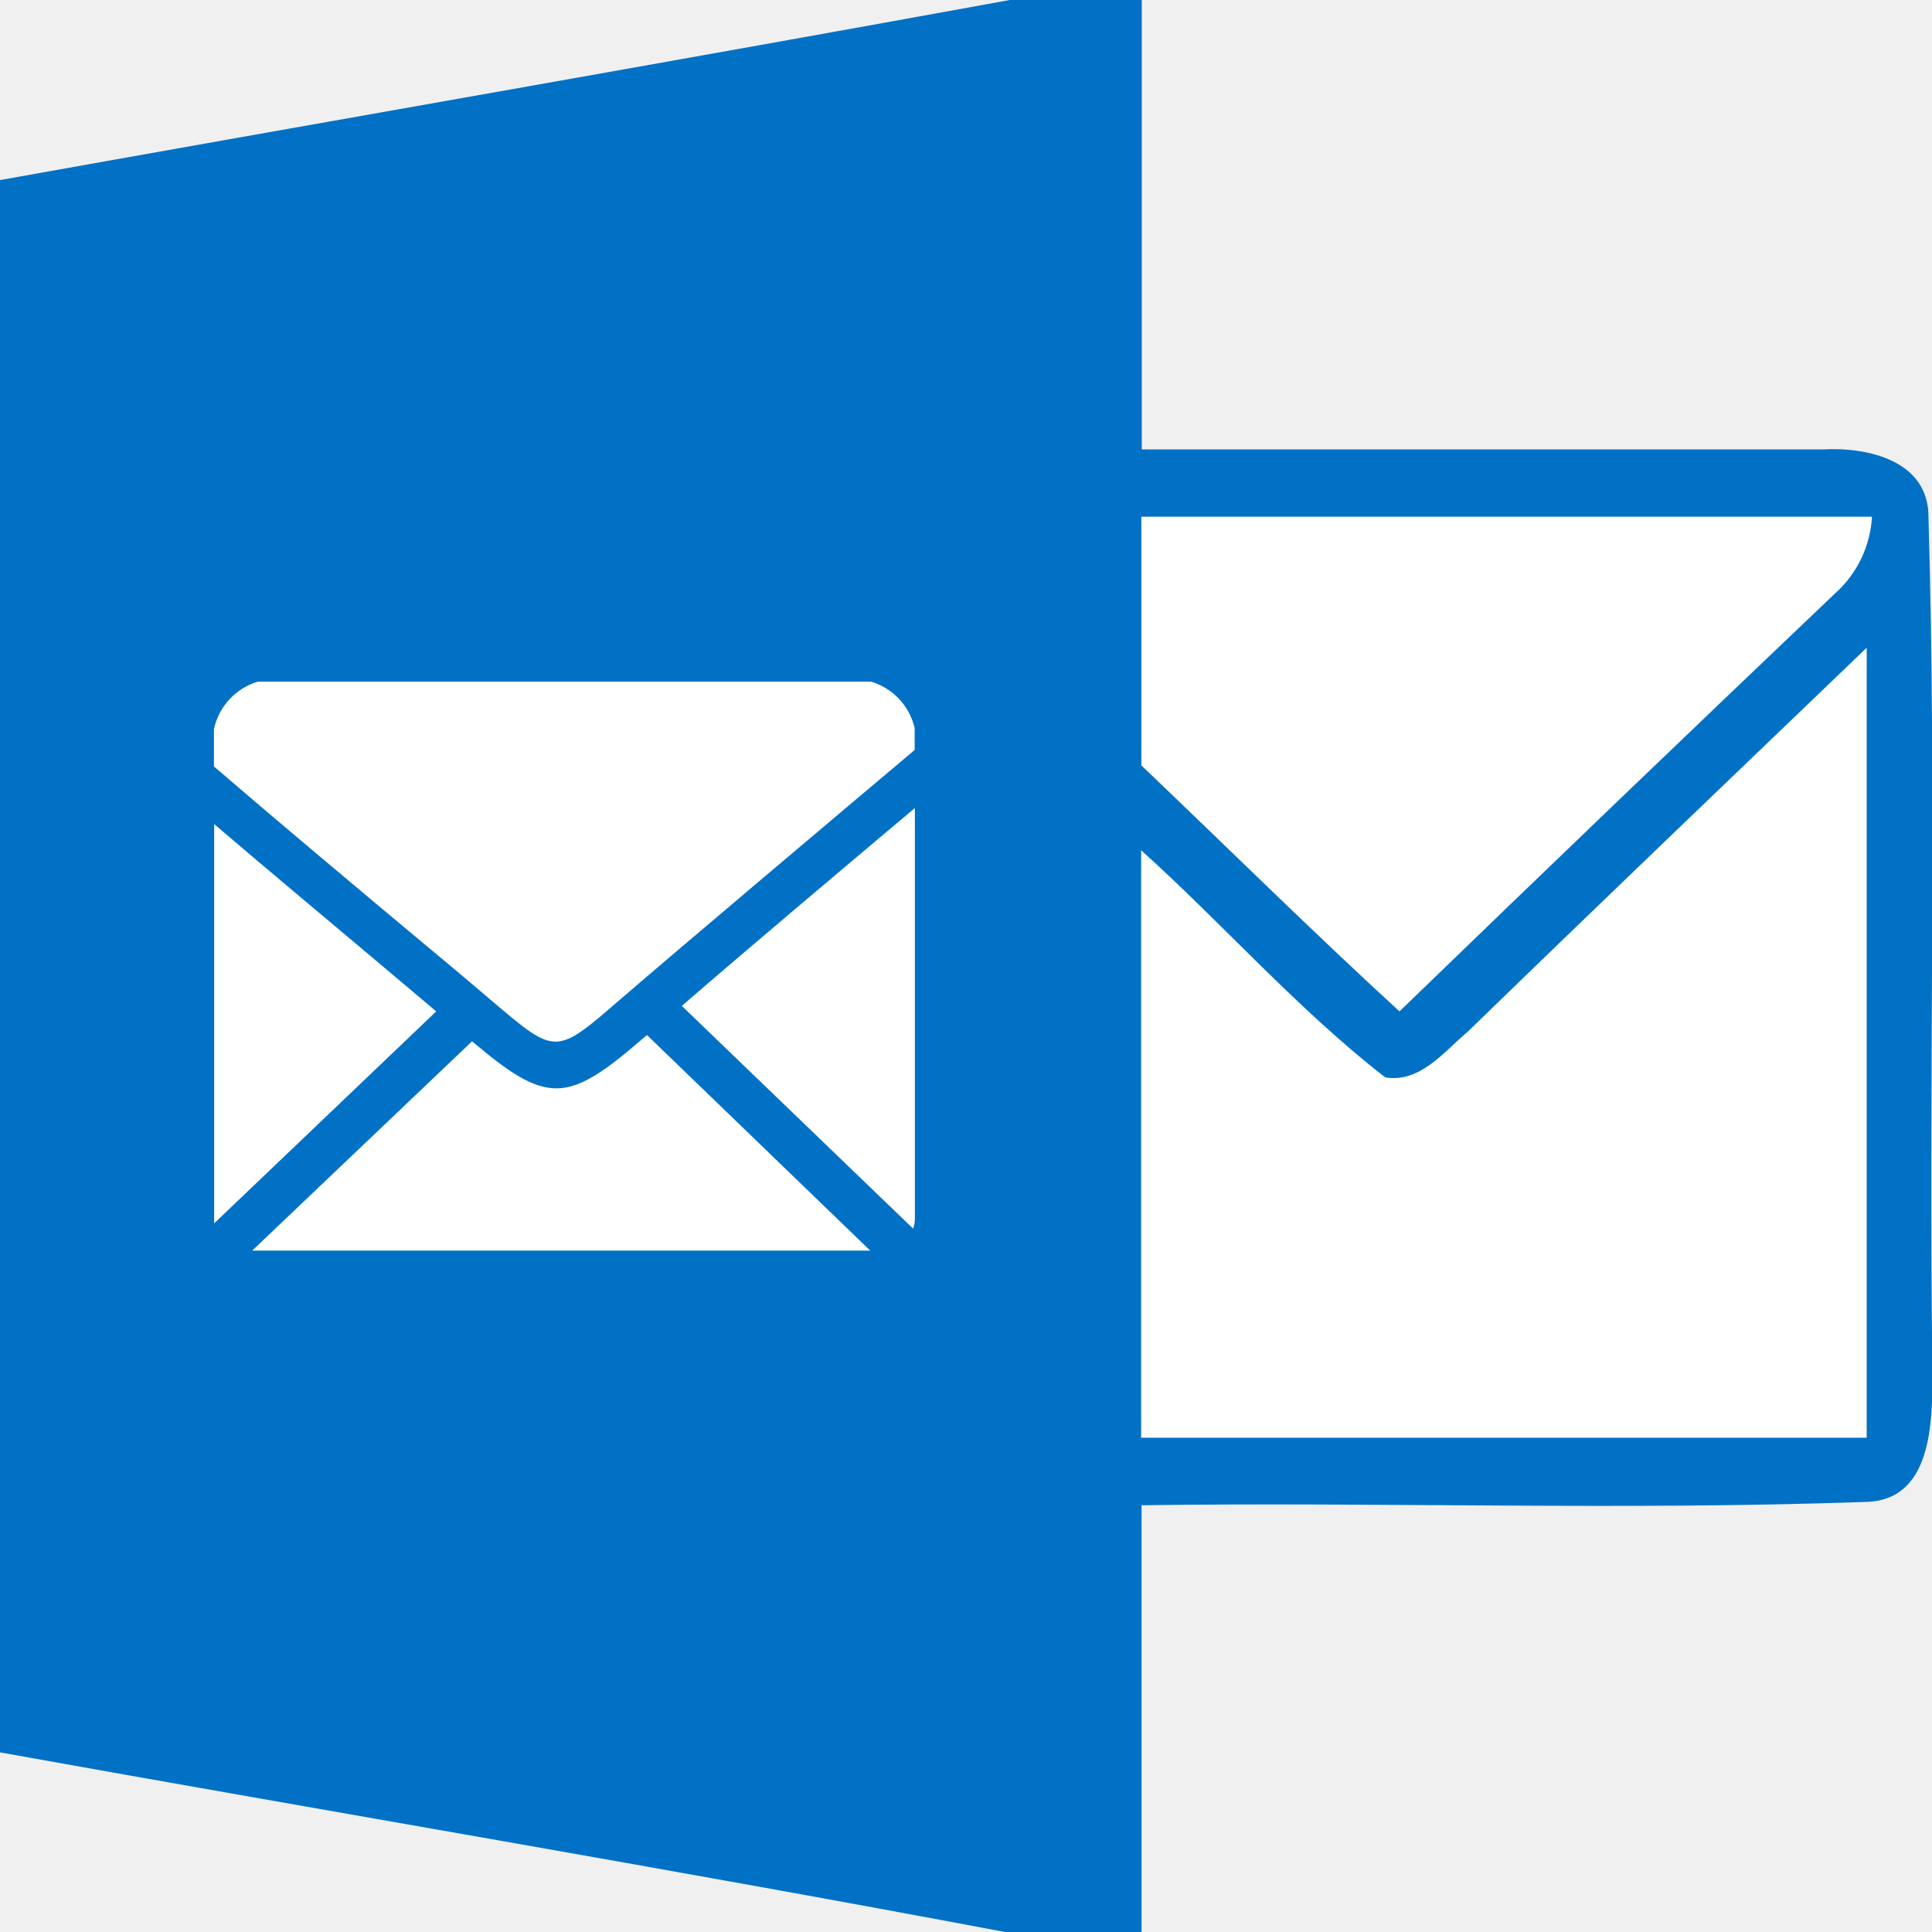
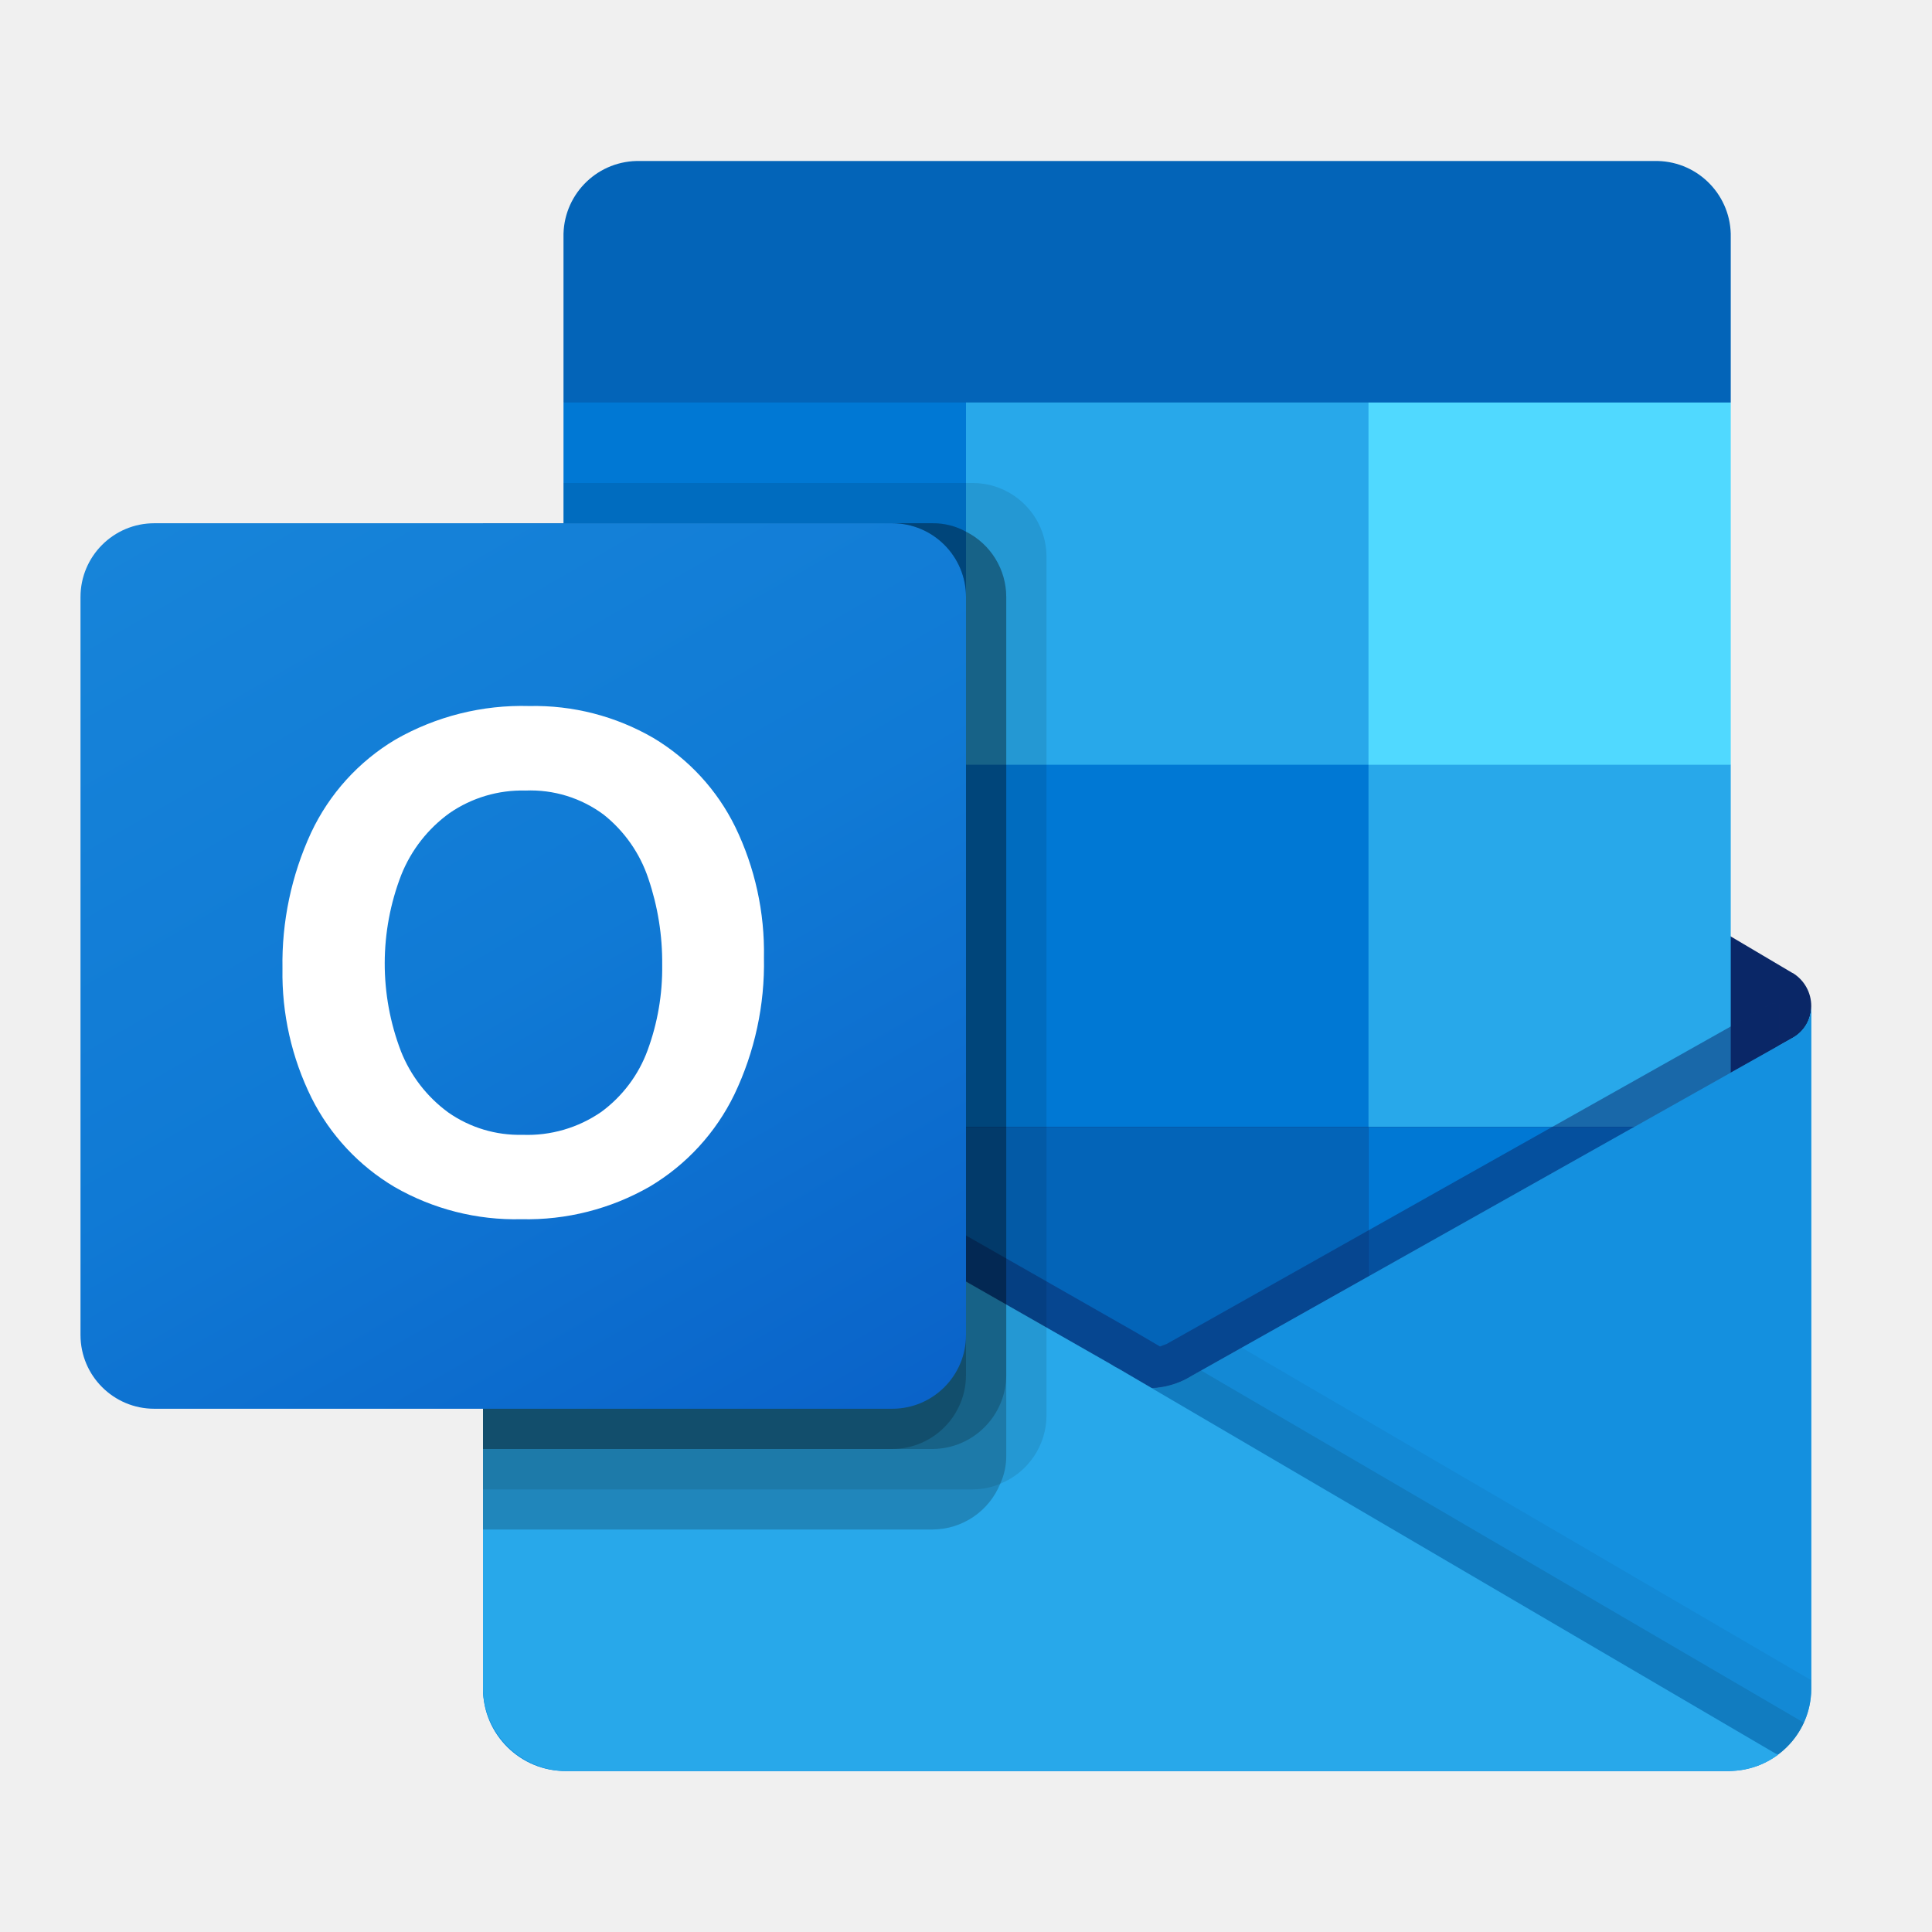
- <svg xmlns="http://www.w3.org/2000/svg" t="1791877896992" class="icon" viewBox="0 0 1024 1024" version="1.1" p-id="1695" width="200" height="200">
-   <path d="M535.249 0h69.921v238.199h361.261c23.307-1.282 56.17 5.827 55.704 36.359 4.428 150.681 0 301.595 2.098 452.392 0 26.687 0 68.756-35.893 69.106-128.189 4.545-255.563 0-383.286 1.748v226.196h-72.369C355.434 990.554 177.601 960.721 0 928.79V95.443C178.416 63.512 356.949 32.513 535.249 0z" fill="#0071C5" p-id="1696" />
-   <path d="M604.937 273.859h387.248a58.851 58.851 0 0 1-19.695 40.788q-115.72 110.126-230.741 221.418c-46.614-42.769-91.248-86.936-136.813-130.404z" fill="#FFFFFF" p-id="1697" />
-   <path d="M778.343 546.436c69.921-67.94 140.659-135.531 211.046-203.122v418.713h-384.568V450.644C648.522 490.033 687.561 534.783 734.175 571.025c18.413 3.146 31.232-13.635 44.167-24.589zM341.566 549.699c-20.86 18.18-33.912 27.153-46.614 27.153s-25.172-8.391-44.75-24.939l-116.536 110.942h327.582l-118.284-114.205zM203.588 512.757c-27.619-23.307-59.433-49.761-90.082-75.981v211.629L231.207 536.065zM483.973 651.202a16.548 16.548 0 0 0 0.932-4.895V428.269c-36.825 30.999-89.966 75.748-123.528 104.882z" fill="#FFFFFF" p-id="1698" />
-   <path d="M461.598 361.261H136.696a33.795 33.795 0 0 0-23.307 25.172v19.811c34.262 29.484 71.436 60.599 102.901 86.936 17.364 14.45 32.98 27.502 45.216 37.991 33.096 28.085 33.096 28.085 66.892-1.165 30.649-26.454 112.807-95.792 156.391-132.501v-11.654A33.679 33.679 0 0 0 461.598 361.261z" fill="#FFFFFF" p-id="1699" />
+ <svg xmlns="http://www.w3.org/2000/svg" viewBox="0 0 48 48">
+   <defs>
+     <linearGradient id="ol-a" x1="28.5" y1="25" x2="28.5" y2="44" gradientUnits="userSpaceOnUse">
+       <stop offset="0" stop-color="#35b8f1" />
+       <stop offset="1" stop-color="#28a8ea" />
+     </linearGradient>
+     <linearGradient id="ol-b" x1="5.822" y1="11.568" x2="20.178" y2="36.432" gradientUnits="userSpaceOnUse">
+       <stop offset="0" stop-color="#1784d9" />
+       <stop offset=".5" stop-color="#107ad5" />
+       <stop offset="1" stop-color="#0a63c9" />
+     </linearGradient>
+   </defs>
+   <path d="M45 25a.96.96 0 0 0-.458-.825h-.005l-.018-.01-14.9-8.82a2.026 2.026 0 0 0-.2-.119 2 2 0 0 0-1.834 0 2.026 2.026 0 0 0-.2.119l-14.9 8.82-.018.01a.971.971 0 0 0 .023 1.663l14.9 8.82a2.241 2.241 0 0 0 .2.119 2 2 0 0 0 1.834 0 2.241 2.241 0 0 0 .2-.119l14.9-8.82A.959.959 0 0 0 45 25z" fill="#0a2767" />
+   <path fill="#0364b8" d="M14.222 19.111H24v8.963h-9.778zM43 10V5.9A1.858 1.858 0 0 0 41.187 4H15.813A1.858 1.858 0 0 0 14 5.9V10l15 4z" />
+   <path fill="#0078d4" d="M14 10h10v9H14z" />
+   <path fill="#28a8ea" d="M34 10H24v9l10 9h9v-9l-9-9z" />
+   <path fill="#0078d4" d="M24 19h10v9H24z" />
+   <path fill="#0364b8" d="M24 28h10v9H24z" />
+   <path fill="#14447d" d="M14.222 28.074H24v8.148h-9.778z" />
+   <path fill="#0078d4" d="M34 28h9v9h-9z" />
+   <path d="M44.542 25.783l-.019.01-14.9 8.38c-.065.04-.131.078-.2.112a2.077 2.077 0 0 1-.808.2l-.814-.476a2.033 2.033 0 0 1-.2-.115l-15.1-8.618h-.007L12 25v16.964A2.05 2.05 0 0 0 14.063 44h28.906c.017 0 .032-.008.05-.008a2.531 2.531 0 0 0 .7-.146A2.019 2.019 0 0 0 44 43.7c.067-.038.182-.121.182-.121A2.019 2.019 0 0 0 45 41.964V25a.9.9 0 0 1-.458.783z" fill="url(#ol-a)" />
+   <path d="M44.2 24.933v1.04L28.62 36.7 12.49 25.283a.01.01 0 0 0-.01-.01l-1.48-.89v-.75l.61-.01 1.29.74.03.01.11.07s15.16 8.65 15.2 8.67l.58.34c.05-.02.1-.04.16-.06.03-.02 15.05-8.47 15.05-8.47z" fill="#0a2767" opacity=".5" />
+   <path fill="none" d="M0 0h48v48H0z" />
+   <path d="M44.542 25.783l-.019.011-14.9 8.38c-.065.04-.131.078-.2.112a2.089 2.089 0 0 1-1.834 0 2.264 2.264 0 0 1-.2-.112l-14.9-8.38-.018-.011A.9.9 0 0 1 12 25v16.964A2.049 2.049 0 0 0 14.062 44h28.876A2.049 2.049 0 0 0 45 41.964V25a.9.9 0 0 1-.458.783z" fill="#1490df" />
+   <path d="M29.84 34.05l-.223.125a2.183 2.183 0 0 1-.2.113 2.071 2.071 0 0 1-.786.208L34.3 41.2l9.889 2.383a2.038 2.038 0 0 0 .627-.783z" opacity=".1" />
+   <path d="M30.85 33.482l-1.233.693a2.183 2.183 0 0 1-.2.113 2.071 2.071 0 0 1-.786.208l2.656 7.323 12.905 1.761A2.022 2.022 0 0 0 45 41.964v-.219z" opacity=".05" />
+   <path d="M14.09 44h28.845a2.074 2.074 0 0 0 1.235-.4L27.8 34.011a2.033 2.033 0 0 1-.2-.115l-15.1-8.618h-.007L12 25v16.906A2.092 2.092 0 0 0 14.09 44z" fill="#28a8ea" />
+   <path d="M26 13.833v21.33a1.838 1.838 0 0 1-1.15 1.7 1.723 1.723 0 0 1-.68.14H12V13h2v-1h10.17A1.837 1.837 0 0 1 26 13.833z" opacity=".1" />
+   <path d="M25 14.833v21.33a1.629 1.629 0 0 1-.15.7A1.822 1.822 0 0 1 23.17 38H12V13h11.17a1.679 1.679 0 0 1 .83.21 1.818 1.818 0 0 1 1 1.623z" opacity=".2" />
+   <path d="M25 14.833v19.33A1.846 1.846 0 0 1 23.17 36H12V13h11.17a1.679 1.679 0 0 1 .83.21 1.818 1.818 0 0 1 1 1.623z" opacity=".2" />
+   <path d="M24 14.833v19.33A1.839 1.839 0 0 1 22.17 36H12V13h10.17A1.831 1.831 0 0 1 24 14.833z" opacity=".2" />
+   <rect x="2" y="13" width="22" height="22" rx="1.833" fill="url(#ol-b)" />
+   <path d="M7.729 20.688a5.332 5.332 0 0 1 2.094-2.313 6.33 6.33 0 0 1 3.327-.834 5.892 5.892 0 0 1 3.079.791 5.284 5.284 0 0 1 2.037 2.21 7.133 7.133 0 0 1 .714 3.25 7.528 7.528 0 0 1-.735 3.4 5.41 5.41 0 0 1-2.1 2.287 6.126 6.126 0 0 1-3.194.812 6.02 6.02 0 0 1-3.147-.8 5.366 5.366 0 0 1-2.064-2.214 6.963 6.963 0 0 1-.722-3.211 7.733 7.733 0 0 1 .711-3.378zm2.232 5.43a3.461 3.461 0 0 0 1.178 1.522 3.077 3.077 0 0 0 1.84.554 3.223 3.223 0 0 0 1.964-.572 3.315 3.315 0 0 0 1.144-1.522 5.908 5.908 0 0 0 .365-2.123 6.463 6.463 0 0 0-.344-2.15A3.4 3.4 0 0 0 15 20.241a3.043 3.043 0 0 0-1.947-.6 3.175 3.175 0 0 0-1.883.559 3.49 3.49 0 0 0-1.2 1.535 6.1 6.1 0 0 0-.008 4.385z" fill="#fff" />
+   <path fill="#50d9ff" d="M34 10h9v9h-9z" />
</svg>
